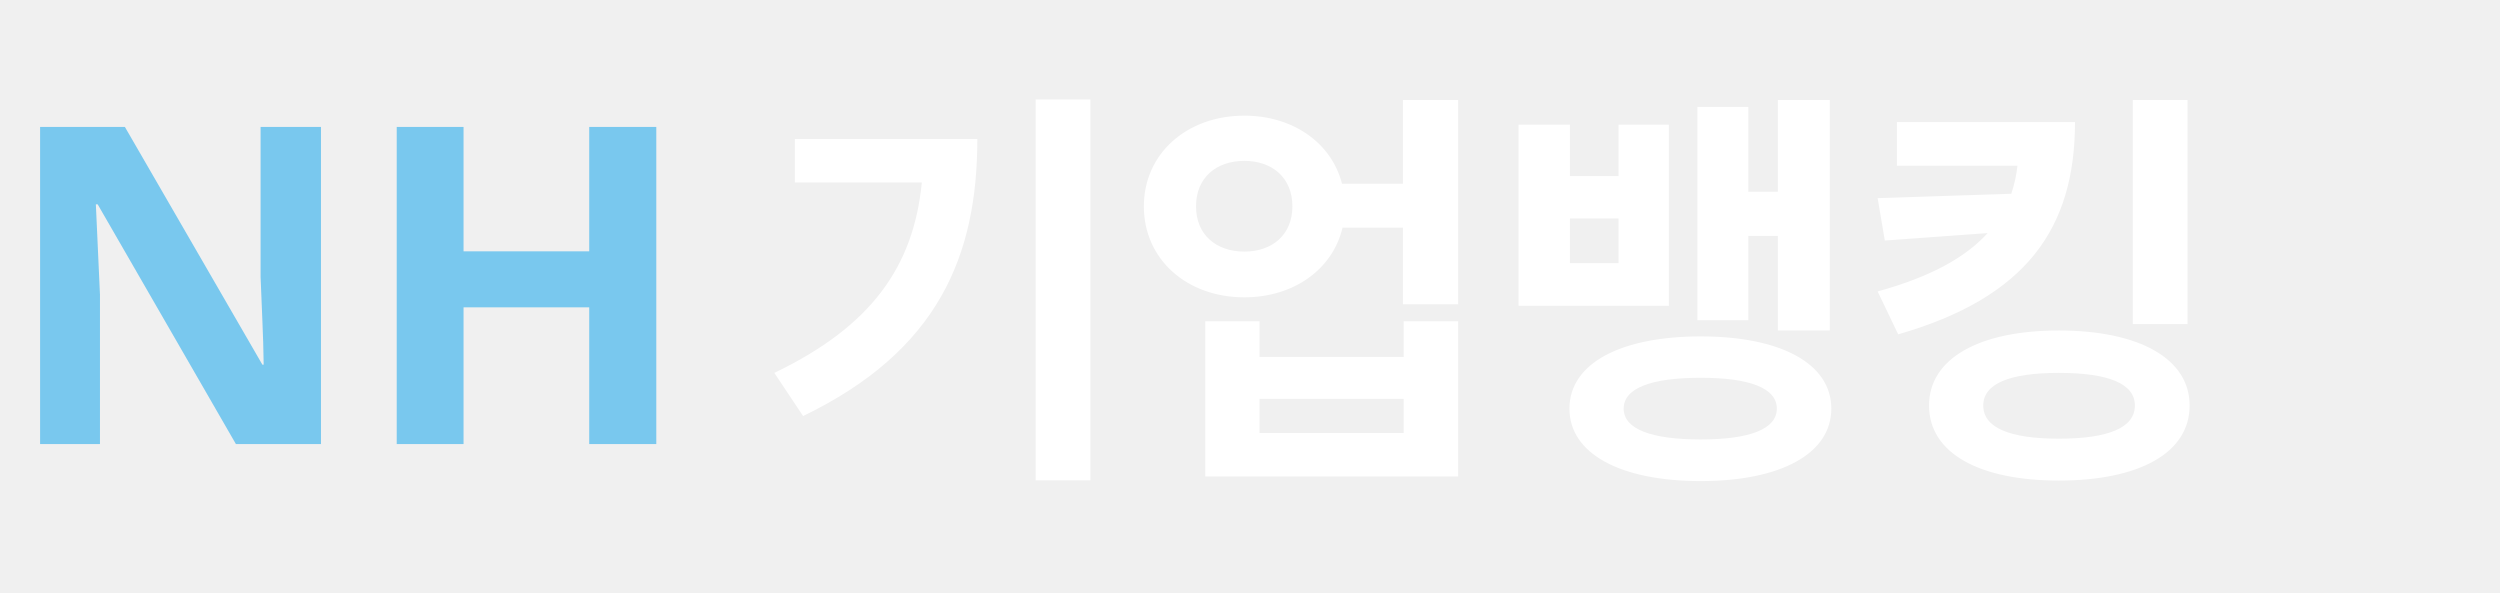
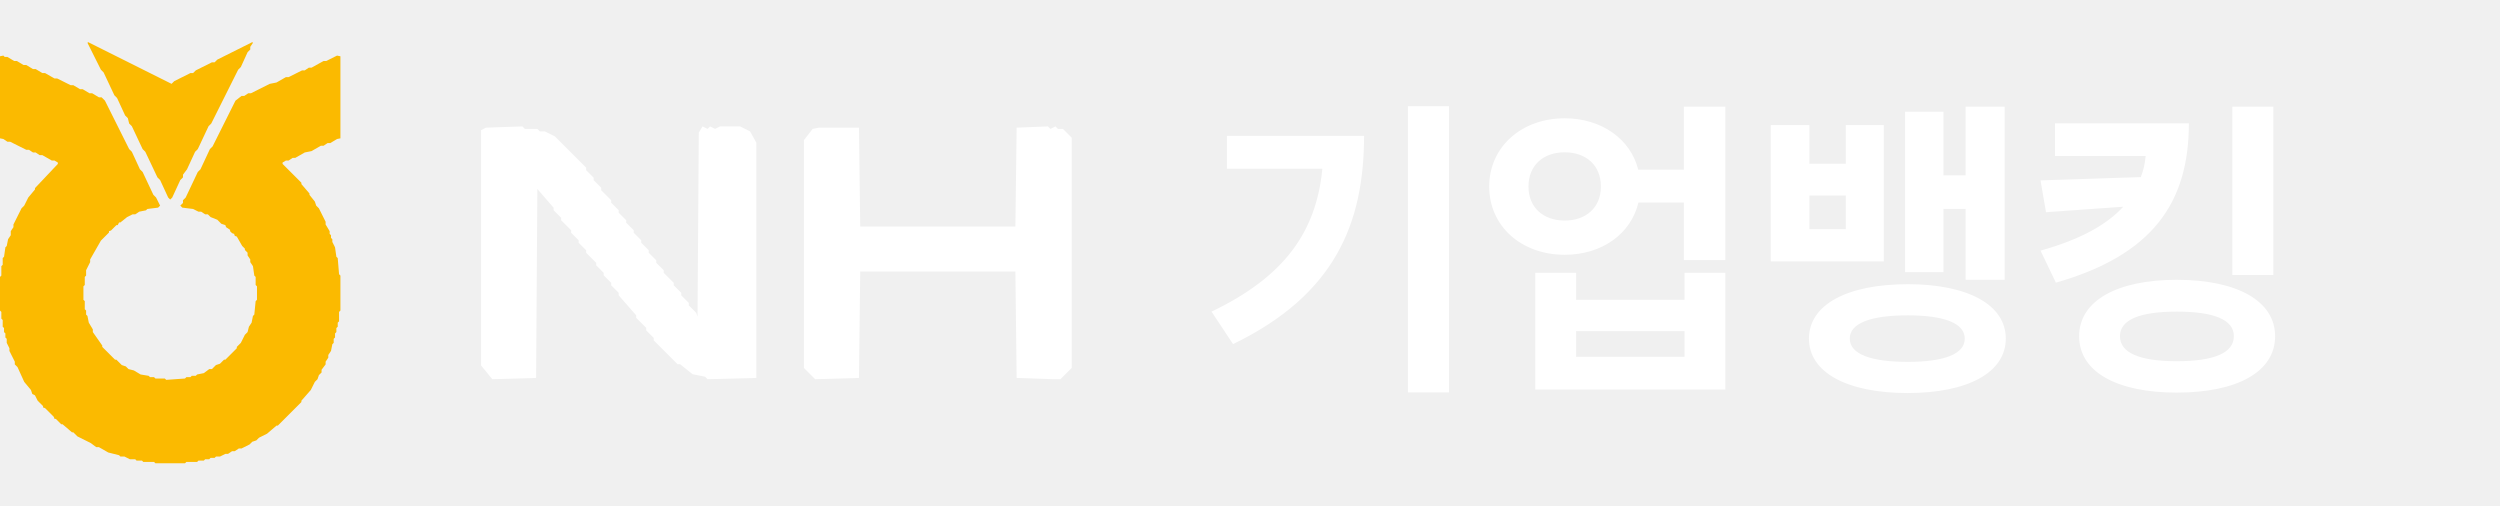
- <svg xmlns="http://www.w3.org/2000/svg" width="152" height="36" viewBox="0 0 152 36" fill="none" role="img" aria-label="NH기업뱅킹">
-   <text x="0" y="27" font-family="'Noto Sans KR', 'Apple SD Gothic Neo', sans-serif" font-size="27" font-weight="800" fill="#79C8EE" letter-spacing="-0.01em">NH</text>
-   <text x="46" y="27" font-family="'Noto Sans KR', 'Apple SD Gothic Neo', sans-serif" font-size="25" font-weight="700" fill="#ffffff" letter-spacing="-0.03em">기업뱅킹</text>
+ <svg xmlns="http://www.w3.org/2000/svg" width="178" height="36" viewBox="0 0 178 36" role="img" aria-label="NH 기업뱅킹">
+   <g transform="translate(0 3) scale(0.0958)">
+     <path fill-rule="evenodd" fill="#FBBA00" d="M0 10.5L2.5 10L3.5 11L5.5 11L10.5 14L12.5 14L17.5 17L19.5 17L24.5 20L26.5 20L31.5 23L33.5 23L40.5 27L42.5 27L52.5 32L54.5 32L59.5 35L61.5 35L66.5 38L68.5 38L73.5 41L75.5 41L78 43.5L96 79.5L98 81.5L104 94.5L106 96.5L114 113.5L116 115.5L119 121.5L117.5 123L109.5 124L108.5 125L103.5 126L100.5 128L98.5 128L94.5 130L89.5 134L88.5 134L87.5 136L86.5 136L82.5 140L81 140.5L81 141.5L75 147.5L67 161.5L67 163.5L64 169.5L64 173.5L63 174.5L63 180.5L62 181.5L62 191.5L63 192.5L63 198.5L64 199.5L64 202.5L65 203.5L66 208.5L69 213.5L69 215.5L76 225.5L76 226.5L85.5 236L86.5 236L90.5 240L93.5 241L95.5 243L99.5 244L104.5 247L110.5 248L111.5 249L114.5 249L115.5 250L122.5 250L123.5 251L137.5 250L138.5 249L141.5 249L142.5 248L145.5 248L146.5 247L151.5 246L155.5 243L157.5 243L160.5 240L163.5 239L166.5 236L167.5 236L176 227.5L176 226.5L179 223.5L182 217.5L184 215.5L185 211.5L187 208.5L188 203.5L189 202.5L190 192.5L191 191.5L191 181.5L190 180.5L190 174.5L189 173.5L188 166.5L186 163.5L186 161.5L184 158.5L184 156.5L182 154.5L182 153.5L180 151.5L176 144.5L174.5 144L174 142.5L172.5 142L171 140.5L171 139.5L168 137.5L167.5 136L164.5 135L161.5 132L156.5 130L154.5 128L152.5 128L149.5 126L147.5 126L143.5 124L135.5 123L134 121.5L136 119.5L136 117.5L138 115.5L147 96.5L149 94.5L156 79.5L158 77.5L175 43.5L179.5 40L181.5 40L184.5 38L186.5 38L200.5 31L205.5 30L212.5 26L214.5 26L224.5 21L226.5 21L229.5 19L231.5 19L240.5 14L242.5 14L250.5 10L253 10.5L253 43.5L253 71.5L250.5 72L245.5 75L243.5 75L240.5 77L238.5 77L231.5 81L226.5 82L219.5 86L217.5 86L214.5 88L212.5 88L210 89.5L210 90.5L224 104.5L224 105.5L230 112.5L230 113.5L234 118.5L235 121.5L237 123.5L242 133.5L242 135.5L245 140.5L245 142.5L246 143.5L246 145.5L247 146.5L247 148.5L249 152.5L250 159.5L251 160.5L252 172.5L253 173.5L253 199.5L252 200.5L252 207.5L251 208.5L251 211.5L250 212.5L250 215.5L249 216.5L249 219.5L248 220.5L248 223.5L247 224.5L246 229.5L244 232.5L244 234.5L242 237.5L242 239.5L239 243.5L239 245.5L237 247.5L236 250.5L234 252.5L231 258.5L224 266.5L224 267.5L206.5 285L205.5 285L198.5 291L192.5 294L190.5 296L187.5 297L185.5 299L179.5 302L177.5 302L174.5 304L172.5 304L169.5 306L167.5 306L163.5 308L160.5 308L159.5 309L156.5 309L155.5 310L152.5 310L151.5 311L147.5 311L146.5 312L138.5 312L137.5 313L115.5 313L114.5 312L106.5 312L105.5 311L101.5 311L100.5 310L96.5 310L92.5 308L89.5 308L88.5 307L80.5 305L73.5 301L71.5 301L67.5 298L57.5 293L54.5 290L53.5 290L46.5 284L45.5 284L41.5 280L40.5 280L40 278.5L33.5 272L32 271.5L32 270.5L28 266.5L26 262.5L24 261.5L23 258.5L18 252.5L13 241.5L11 239.5L11 237.5L7 229.5L7 227.5L5 223.5L5 220.5L4 219.5L4 216.5L3 215.5L3 212.5L2 211.5L2 206.5L1 205.5L1 200.5L0 199.5L0 174.5L1 173.5L1 166.5L2 165.5L2 160.5L3 159.5L4 152.5L5 151.5L6 146.5L8 143.5L8 140.5L10 137.5L10 135.5L16 123.5L18 121.5L21 115.5L26 109.5L26 108.5L43 90.5L43 89.5L40.5 88L38.5 88L31.5 84L29.5 84L26.5 82L24.5 82L21.5 80L19.5 80L7.5 74L5.5 74L2.5 72L0 71.5ZM65 0.5L65.5 0L127.5 31L129.5 29L141.5 23L143.5 23L145.5 21L157.5 15L159.5 15L161.5 13L187.5 0L188 0.5L186 3.5L186 5.5L184 7.5L179 18.5L177 20.5L159 56.5L157 60.5L155 62.5L147 79.5L145 81.5L139 94.5L136 98.5L136 100.5L134 102.5L128 115.5L126.5 117L125 115.5L119 102.5L117 100.5L108 81.5L106 79.5L98 62.5L96 60.5L95 56.5L93 54.5L87 41.5L85 39.5L77 22.5L75 20.5Z" />
+   </g>
+   <g transform="translate(34.25 9) scale(0.1782)">
+     <path fill-rule="evenodd" fill="#ffffff" d="M2 0.5L16.5 0L17.5 1L22.5 1L23.5 2L25.5 2L29.5 4L42 16.5L42 17.5L45 20.5L45 21.5L48 24.5L48 25.5L52 29.5L52 30.5L55 33.5L55 34.5L58 37.5L58 38.5L61 41.5L61 42.5L64 45.5L64 46.5L67 49.5L67 50.5L70 53.5L70 54.5L73 57.5L73 58.5L77 62.5L77 63.5L80 66.5L80 67.5L83 70.5L83 71.5L86 74.5L86.5 76L87 2.5L88.5 0L90.5 1L91.5 0L93.5 1L95.5 0L103.5 0L107.5 2L110 6.5L110 100.5L90.5 101L89.5 100L84.5 99L79.5 95L78.5 95L69 85.5L69 84.5L66 81.5L66 80.5L62 76.5L62 75.5L55 67.5L55 66.5L52 63.5L52 62.5L49 59.5L49 58.5L46 55.5L46 54.5L42 50.5L42 49.5L39 46.5L39 45.5L36 42.5L36 41.5L32 37.5L32 36.5L29 33.5L29 32.5L22.5 25L22 100.5L4.5 101L0 95.5L0 1.5ZM135 0.5L151 0.5L151.5 40L213.5 40L214 0.5L226.5 0L227.5 1L229.5 0L230.5 1L232.5 1L236 4.5L236 96.5L231.5 101L228.5 101L214 100.5L213.5 58L151.5 58L151 100.5L133.5 101L129 96.5L129 5.5L132.5 1Z" />
+   </g>
+   <text x="85.31" y="26" textLength="92" lengthAdjust="spacingAndGlyphs" font-family="'Noto Sans KR', 'Apple SD Gothic Neo', sans-serif" font-size="22" font-weight="700" letter-spacing="-0.03em" fill="#ffffff">기업뱅킹</text>
</svg>
